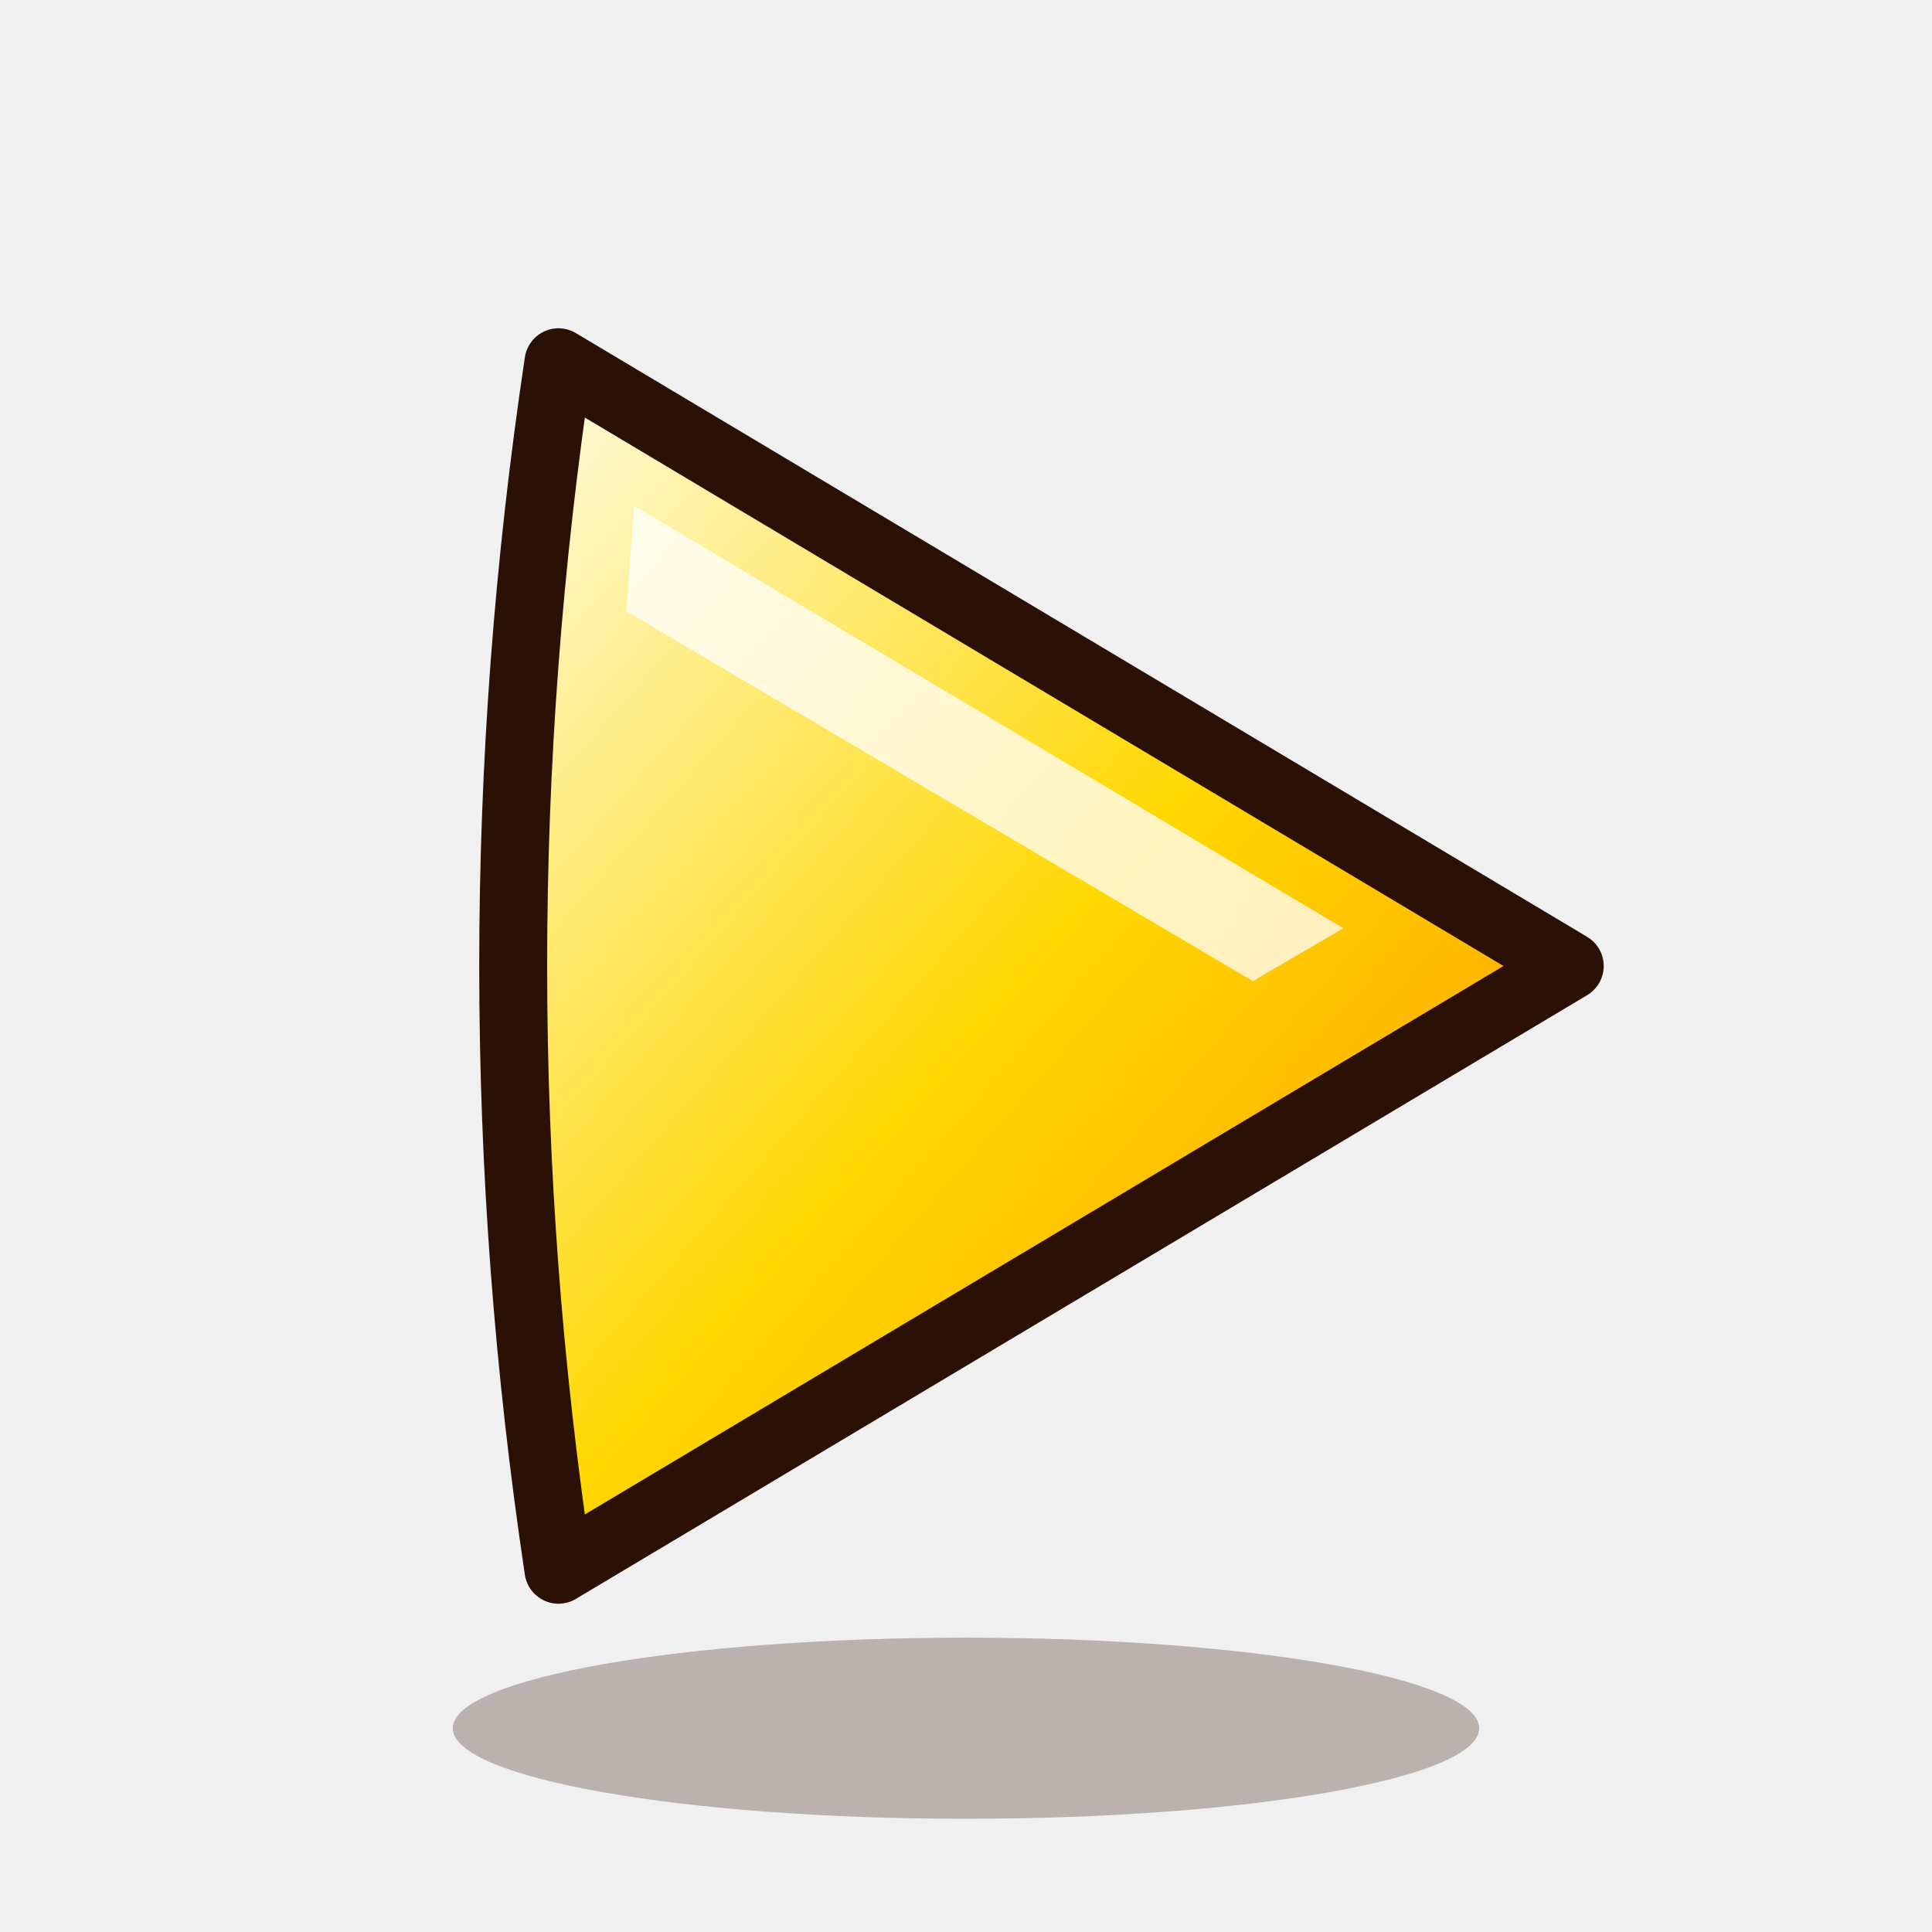
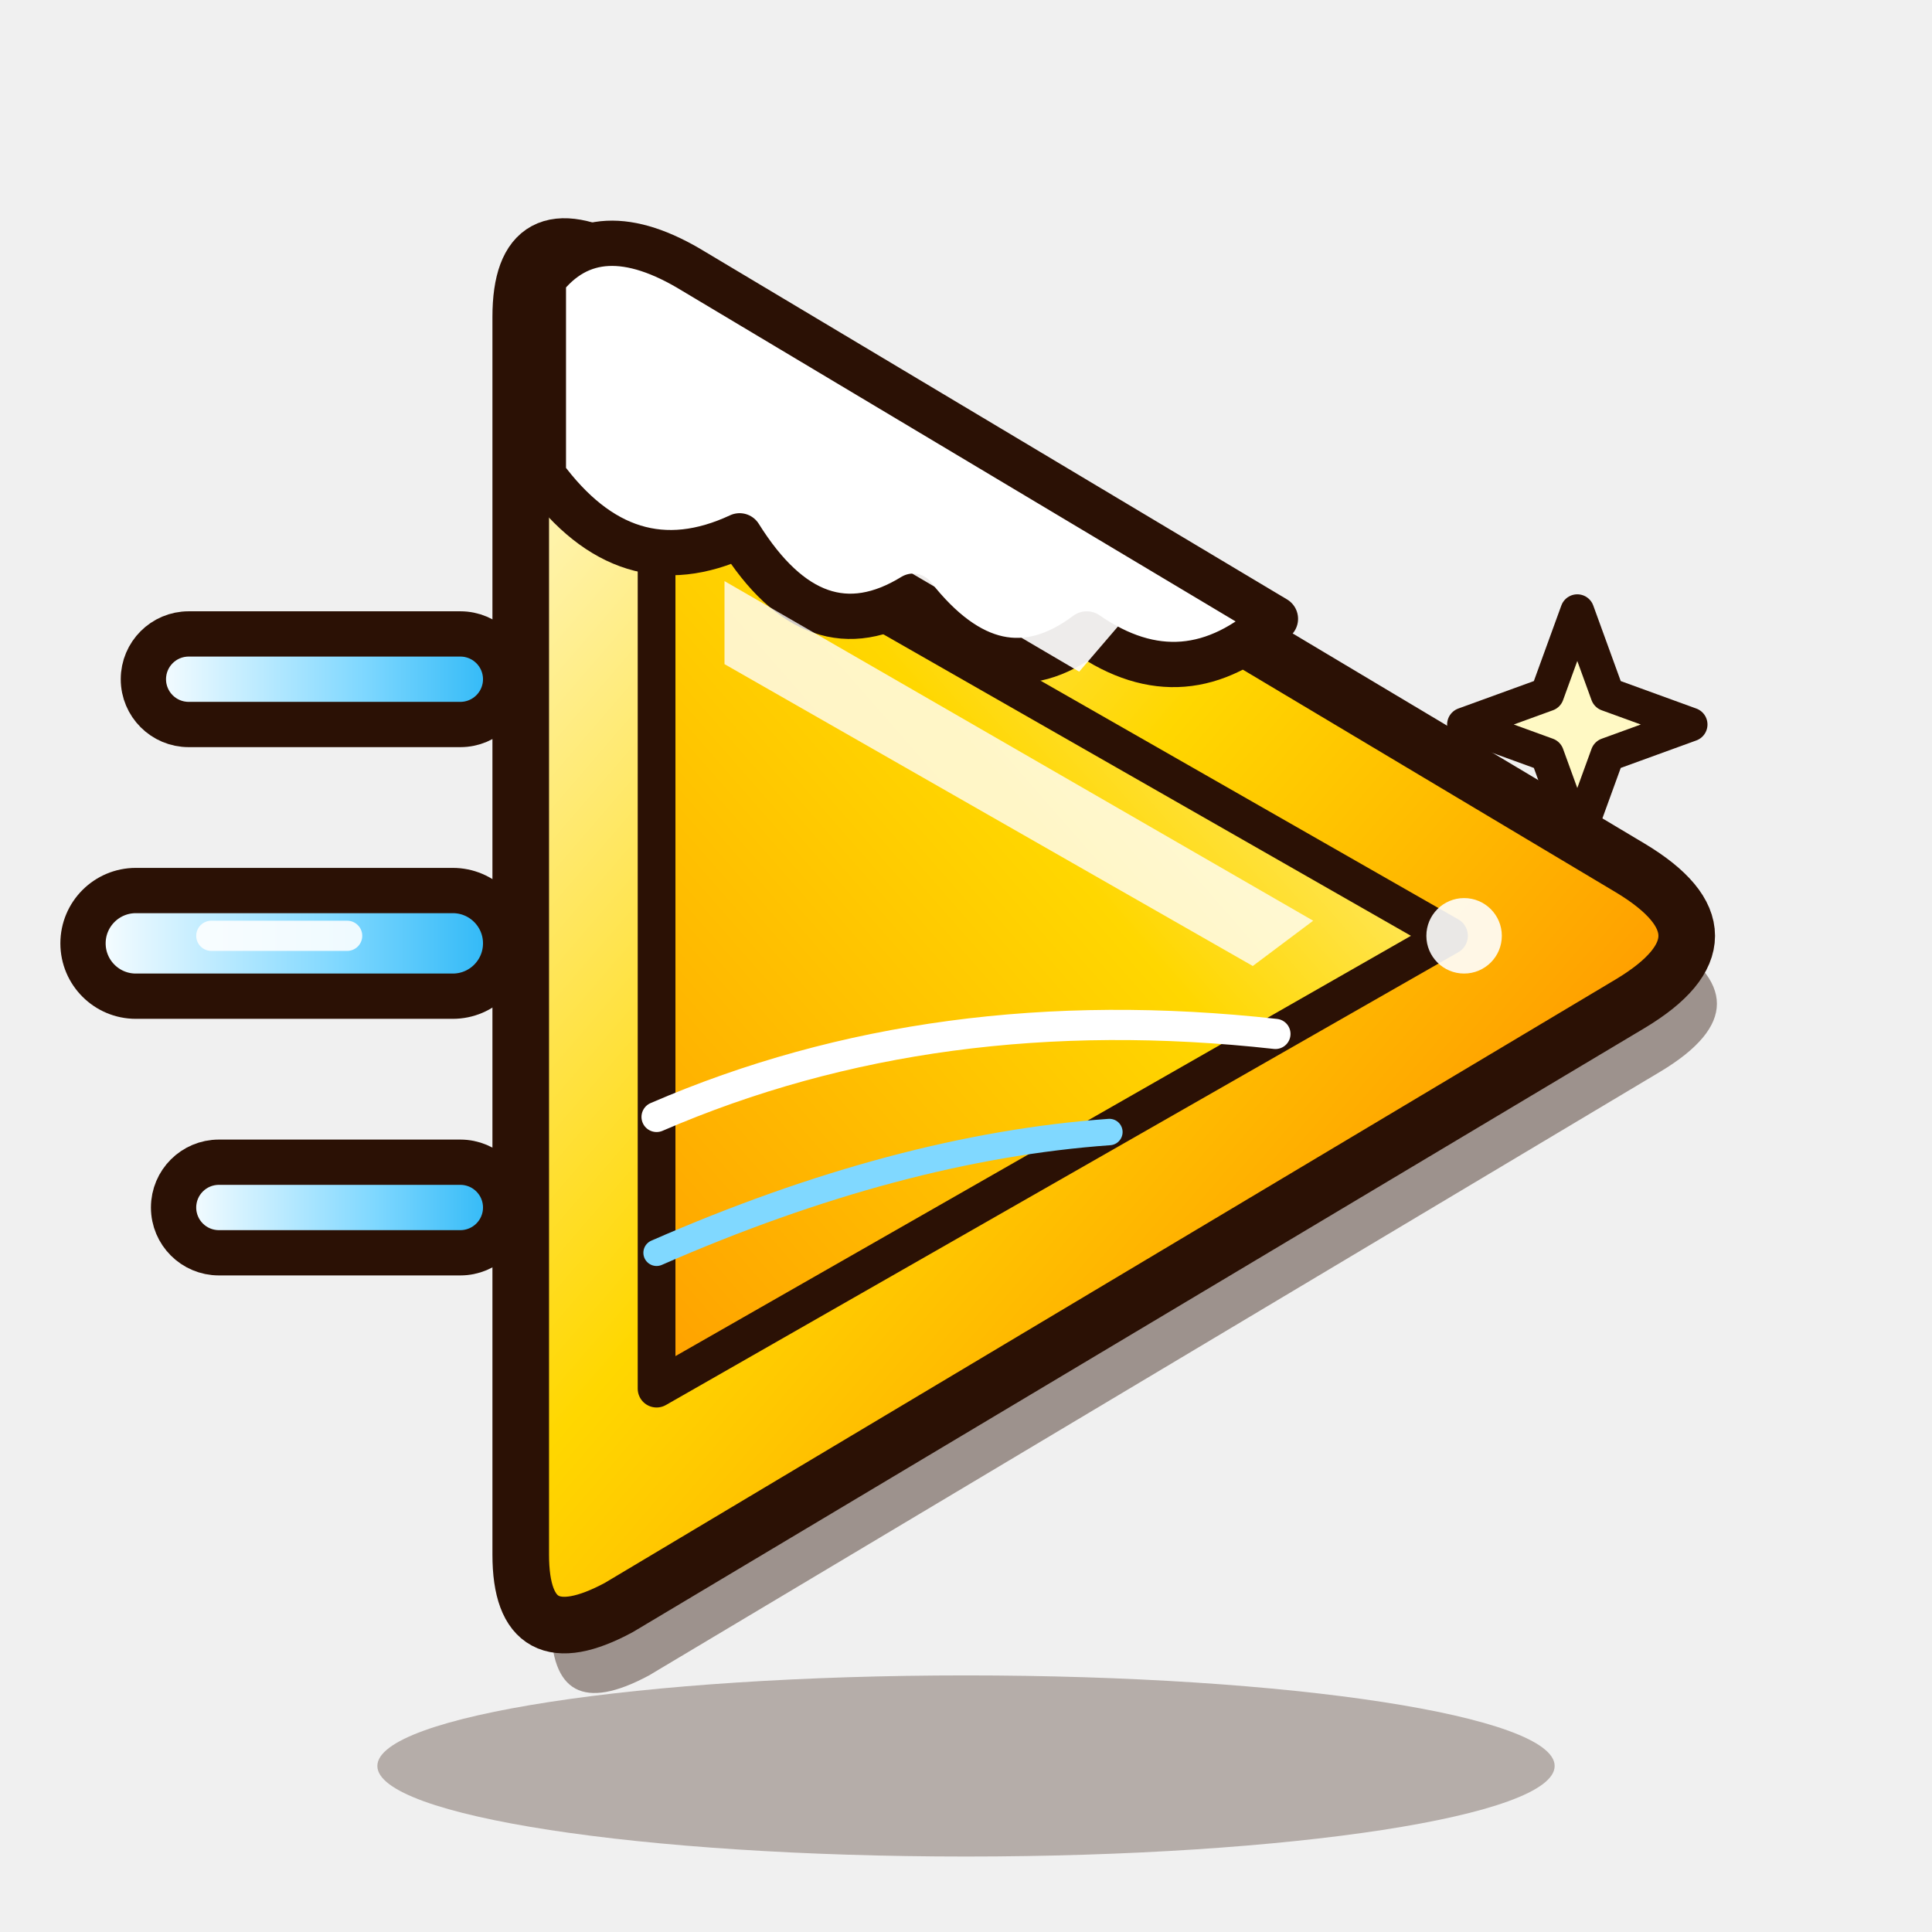
<svg xmlns="http://www.w3.org/2000/svg" viewBox="0 0 512 512">
  <defs>
    <linearGradient id="playTriangleGrad" x1="0%" y1="0%" x2="100%" y2="100%">
      <stop offset="0%" stop-color="#FFFDE7" />
-       <stop offset="50%" stop-color="#FFD700" />
-       <stop offset="100%" stop-color="#FF8F00" />
+       <stop offset="45%" stop-color="#FFD700" />
+       <stop offset="100%" stop-color="#FF6F00" />
+     </linearGradient>
+     <linearGradient id="playInnerBevelGrad" x1="0%" y1="100%" x2="100%" y2="0%">
+       <stop offset="0%" stop-color="#FFA000" />
+       <stop offset="55%" stop-color="#FFD700" />
+       <stop offset="100%" stop-color="#FFF9C4" />
+     </linearGradient>
+     <linearGradient id="iceSpeedGrad" x1="0%" y1="0%" x2="100%" y2="0%">
+       <stop offset="0%" stop-color="#FFFFFF" />
+       <stop offset="60%" stop-color="#80D8FF" />
+       <stop offset="100%" stop-color="#29B6F6" />
    </linearGradient>
  </defs>
  <g id="base-shadow">
-     <ellipse cx="256" cy="458" rx="136" ry="24" fill="#2B1105" opacity="0.28" />
+     <ellipse cx="256" cy="468" rx="156" ry="24" fill="#2B1105" opacity="0.30" />
+     <path d="M138 84 Q138 56 164 70 L432 230 Q462 248 432 266 L164 426 Q138 440 138 412 Z" fill="#2B1105" transform="translate(8, 18)" opacity="0.42" />
  </g>
-   <g id="main-body" stroke="#2B1105" stroke-width="18" stroke-linejoin="round" stroke-linecap="round">
-     <path d="M148 96 L416 256 L148 416 Q124 256 148 96 Z" fill="url(#playTriangleGrad)" />
+   <g id="main-body" stroke="#2B1105" stroke-width="15" stroke-linejoin="round" stroke-linecap="round">
+     <rect x="38" y="168" width="96" height="24" rx="12" fill="url(#iceSpeedGrad)" stroke-width="12" />
+     <rect x="22" y="236" width="112" height="28" rx="14" fill="url(#iceSpeedGrad)" stroke-width="12" />
+     <rect x="46" y="308" width="88" height="24" rx="12" fill="url(#iceSpeedGrad)" stroke-width="12" />
+     <path d="M138 84 Q138 56 164 70 L432 230 Q462 248 432 266 L164 426 Q138 440 138 412 Z" fill="url(#playTriangleGrad)" />
+     <path d="M174 128 L384 248 L174 368 Z" fill="url(#playInnerBevelGrad)" stroke-width="10" />
+     <path d="M174 296 Q248 264 338 274" fill="none" stroke="#FFFFFF" stroke-width="8" />
+     <path d="M174 332 Q238 304 294 300" fill="none" stroke="#80D8FF" stroke-width="7" />
+     <path d="M144 74 Q158 56 184 72 L338 164 Q314 186 288 168 Q264 186 242 158 Q216 174 196 142 Q166 156 144 126 Z" fill="#FFFFFF" stroke-width="12" />
+     <polygon points="418,162 426,184 448,192 426,200 418,222 410,200 388,192 410,184" fill="#FFF9C4" stroke-width="9" />
  </g>
  <g id="specular-highlights">
-     <path d="M168 134 L356 246 L332 260 L166 162 Z" fill="#FFFFFF" opacity="0.75" />
+     <path d="M164 84 L298 164 L286 178 L160 104 Z" fill="#FFFFFF" opacity="0.92" />
+     <path d="M192 154 L348 244 L332 256 L192 176 Z" fill="#FFFFFF" opacity="0.78" />
+     <circle cx="388" cy="248" r="10" fill="#FFFFFF" opacity="0.90" />
+     <rect x="52" y="244" width="44" height="8" rx="4" fill="#FFFFFF" opacity="0.88" />
  </g>
</svg>
